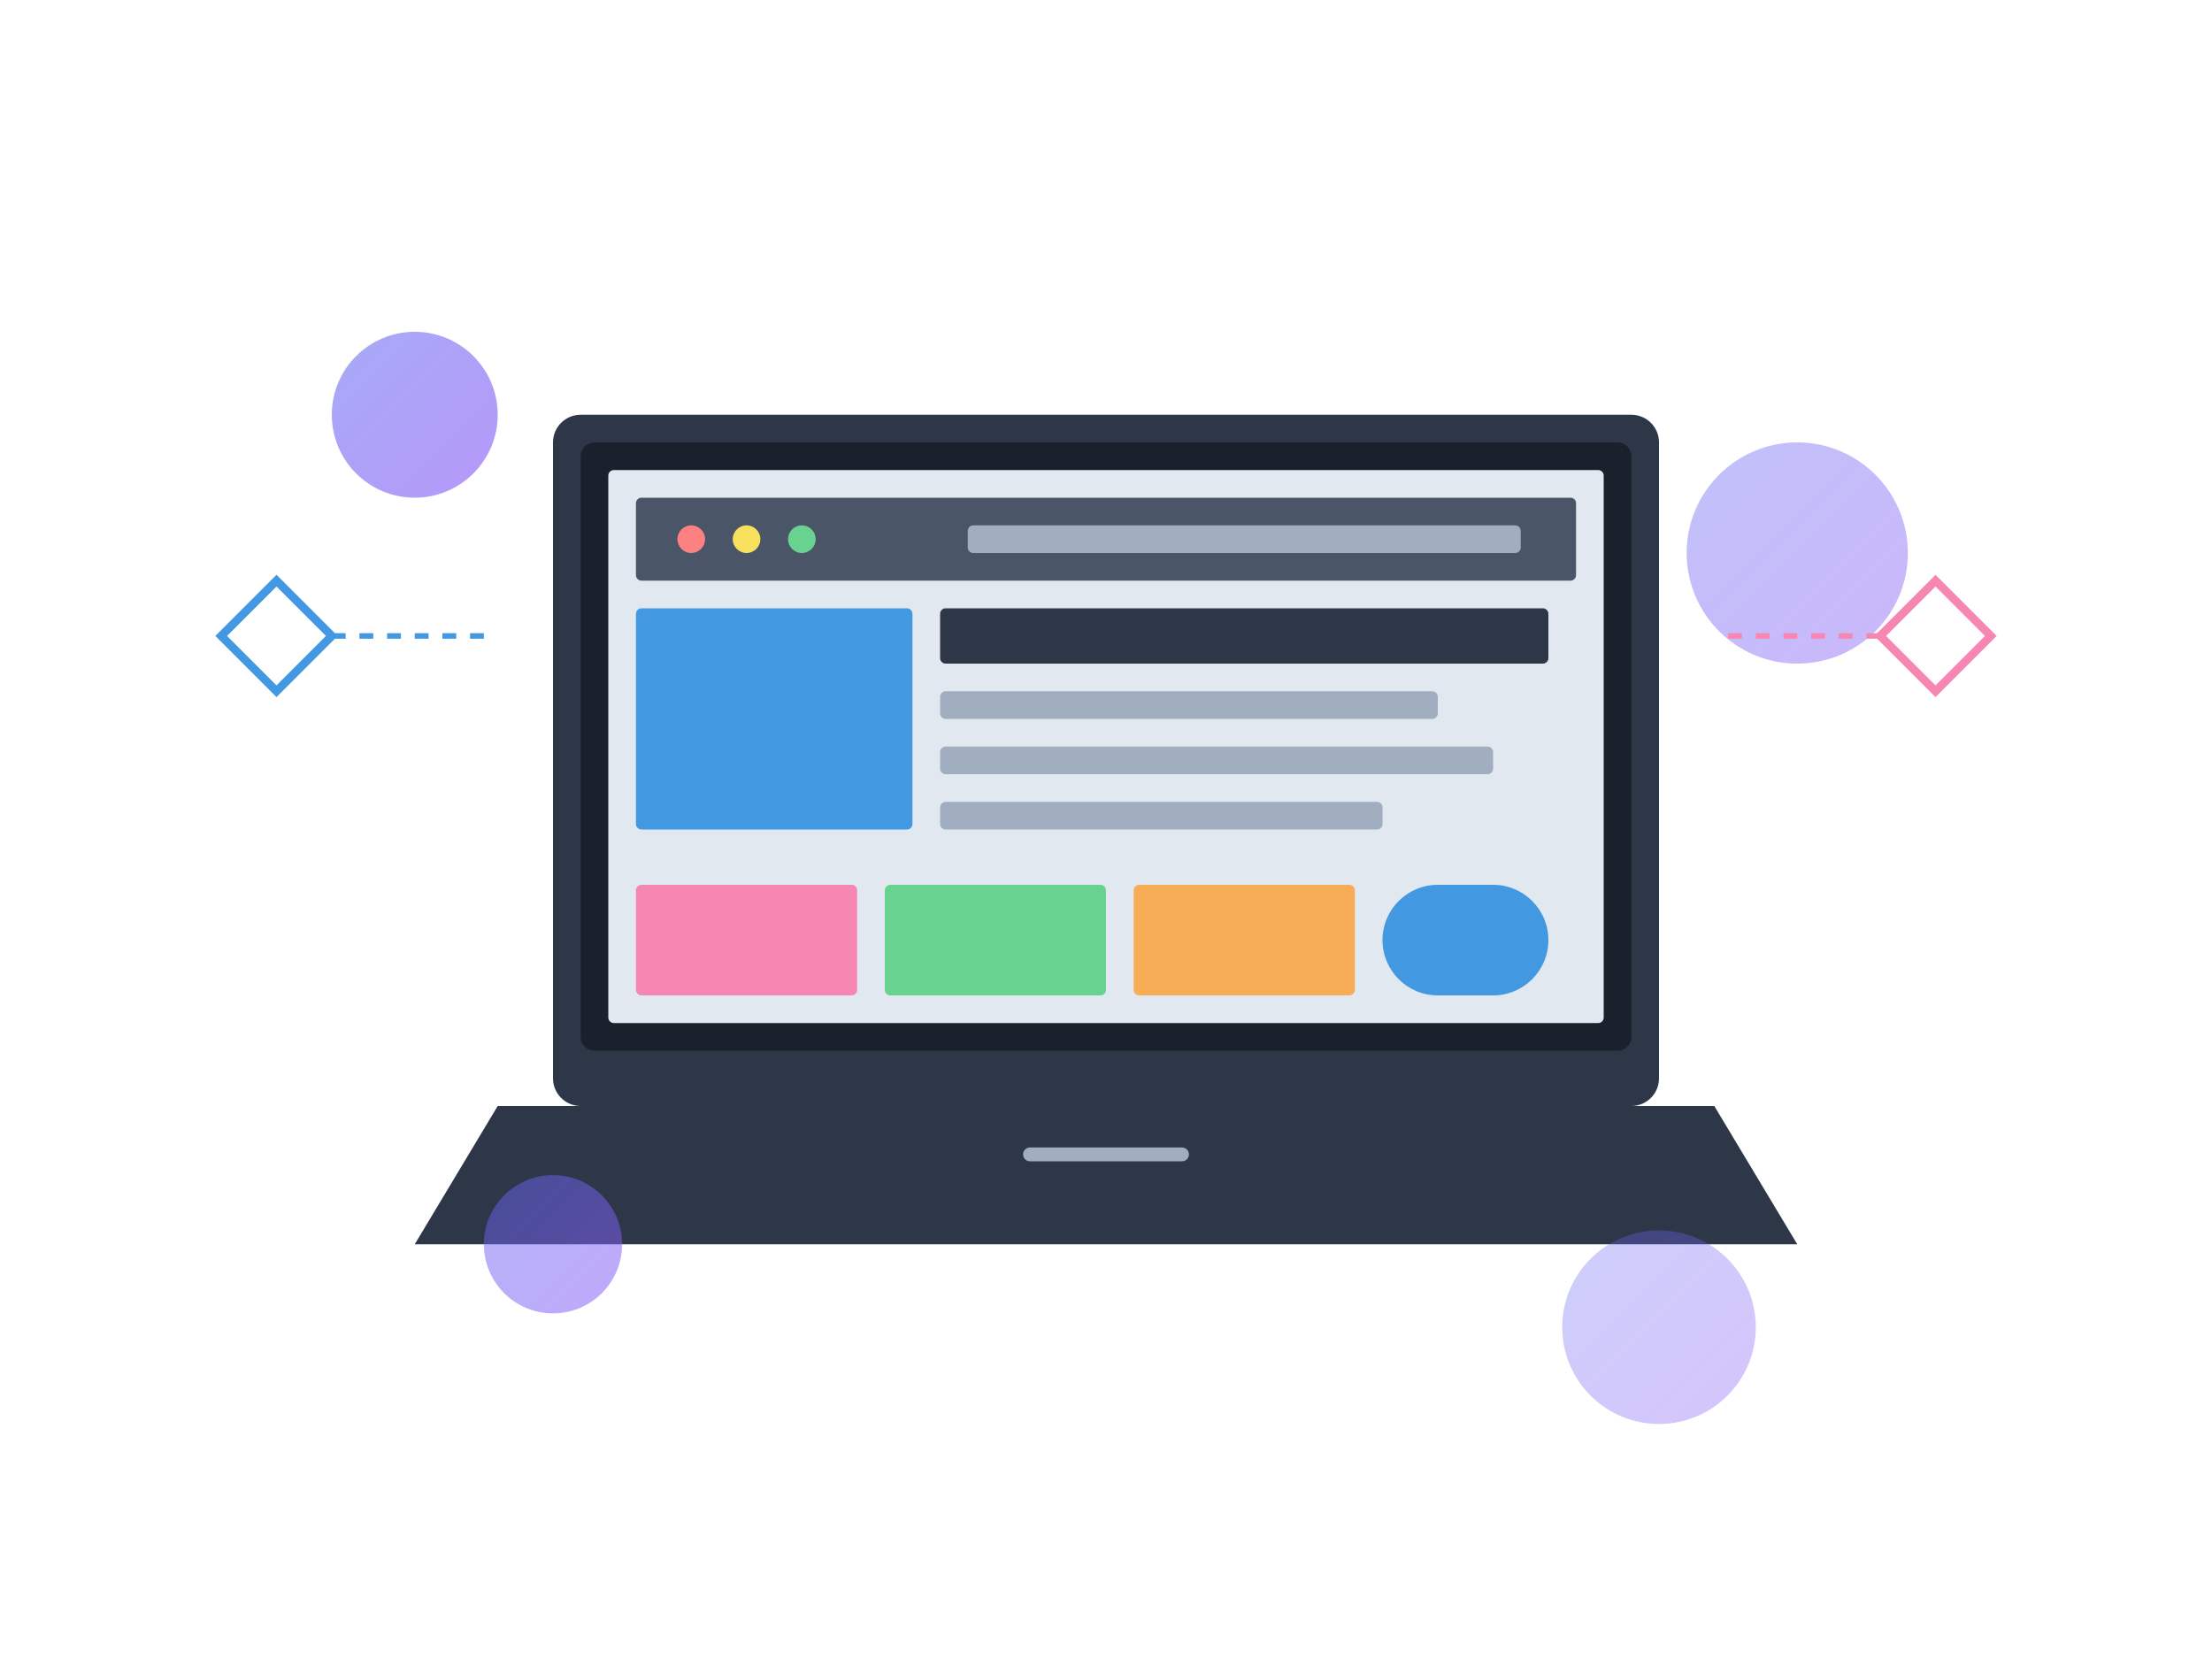
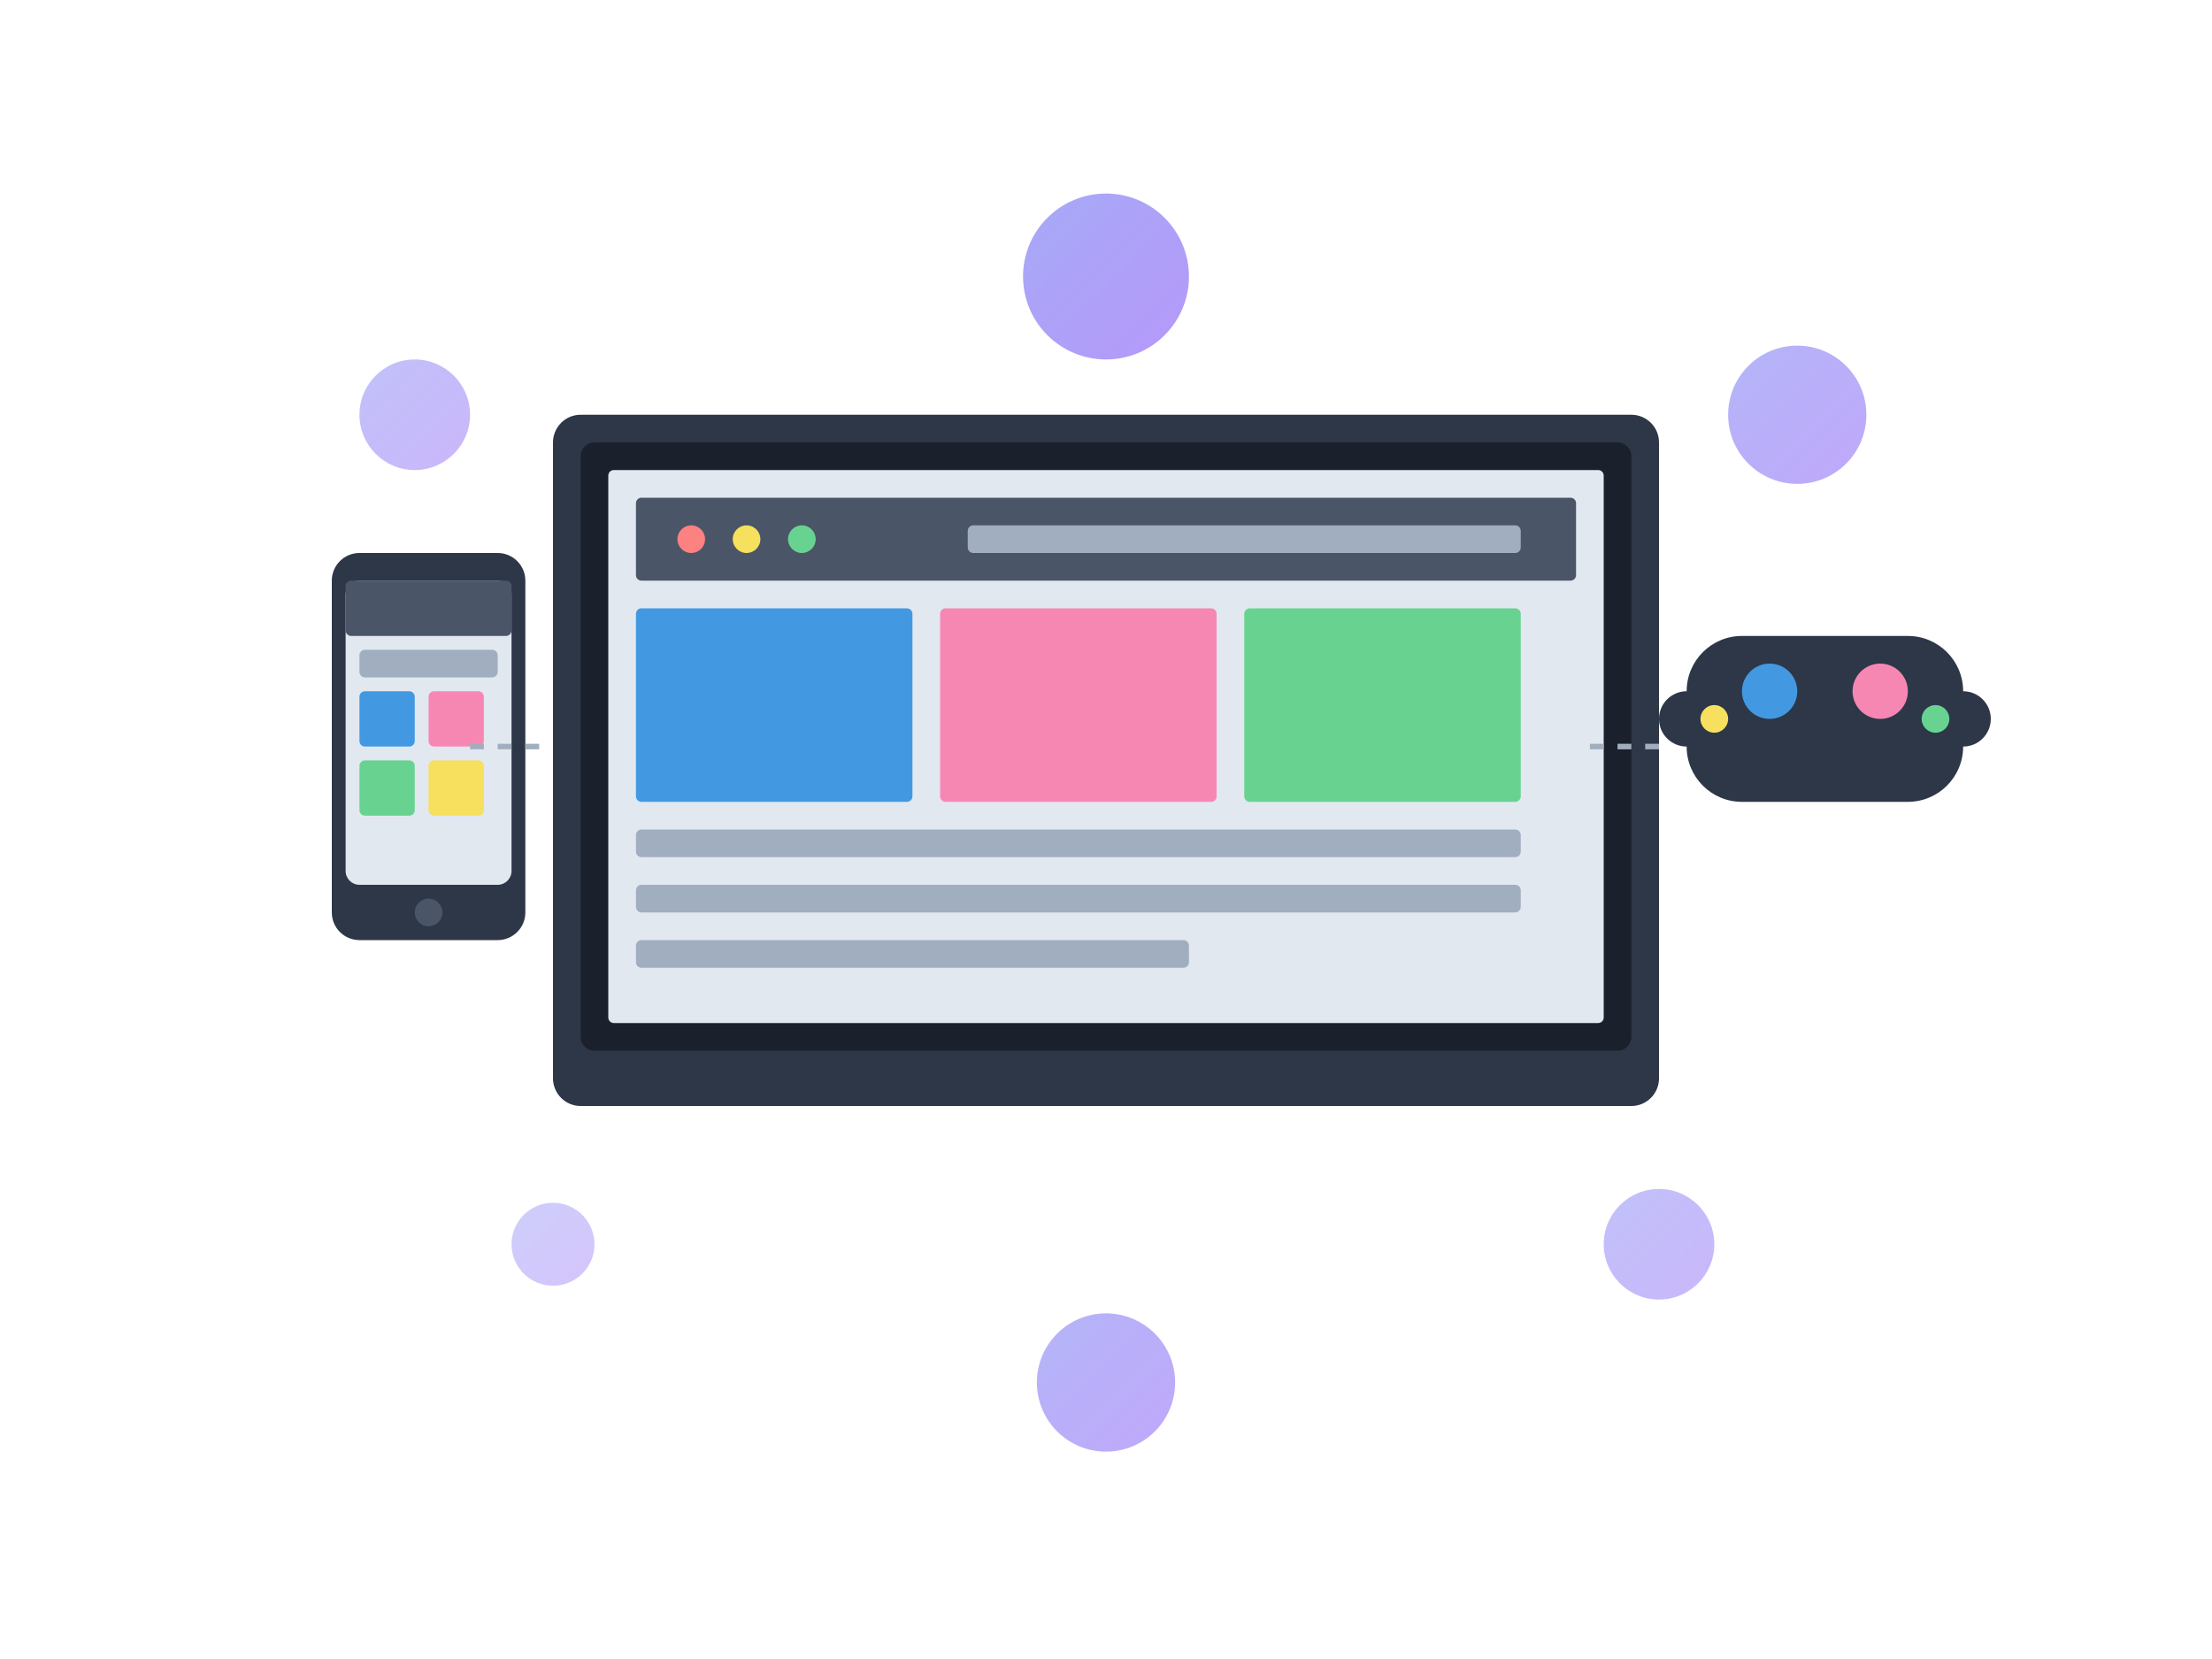
<svg xmlns="http://www.w3.org/2000/svg" width="800" height="600" viewBox="0 0 800 600">
  <defs>
    <linearGradient id="grad1" x1="0%" y1="0%" x2="100%" y2="100%">
      <stop offset="0%" style="stop-color:#6366F1;stop-opacity:0.8" />
      <stop offset="100%" style="stop-color:#8B5CF6;stop-opacity:0.9" />
    </linearGradient>
  </defs>
  <rect x="200" y="150" width="400" height="250" rx="10" ry="10" fill="#2D3748" />
  <rect x="210" y="160" width="380" height="220" rx="5" ry="5" fill="#1A202C" />
  <rect x="220" y="170" width="360" height="200" rx="2" ry="2" fill="#E2E8F0" />
  <rect x="230" y="180" width="340" height="30" rx="2" ry="2" fill="#4A5568" />
  <circle cx="250" cy="195" r="5" fill="#FC8181" />
  <circle cx="270" cy="195" r="5" fill="#F6E05E" />
  <circle cx="290" cy="195" r="5" fill="#68D391" />
  <rect x="350" y="190" width="200" height="10" rx="2" ry="2" fill="#A0AEC0" />
-   <rect x="230" y="220" width="100" height="80" rx="2" ry="2" fill="#4299E1" />
-   <rect x="340" y="220" width="220" height="20" rx="2" ry="2" fill="#2D3748" />
-   <rect x="340" y="250" width="180" height="10" rx="2" ry="2" fill="#A0AEC0" />
-   <rect x="340" y="270" width="200" height="10" rx="2" ry="2" fill="#A0AEC0" />
-   <rect x="340" y="290" width="160" height="10" rx="2" ry="2" fill="#A0AEC0" />
-   <rect x="230" y="320" width="80" height="40" rx="2" ry="2" fill="#F687B3" />
-   <rect x="320" y="320" width="80" height="40" rx="2" ry="2" fill="#68D391" />
-   <rect x="410" y="320" width="80" height="40" rx="2" ry="2" fill="#F6AD55" />
-   <rect x="500" y="320" width="60" height="40" rx="20" ry="20" fill="#4299E1" />
-   <path d="M180,400 L620,400 L650,450 L150,450 Z" fill="#2D3748" />
-   <rect x="370" y="415" width="60" height="5" rx="2.5" ry="2.5" fill="#A0AEC0" />
-   <circle cx="150" cy="150" r="30" fill="url(#grad1)" opacity="0.7" />
-   <circle cx="650" cy="200" r="40" fill="url(#grad1)" opacity="0.5" />
-   <circle cx="200" cy="450" r="25" fill="url(#grad1)" opacity="0.6" />
-   <circle cx="600" cy="480" r="35" fill="url(#grad1)" opacity="0.4" />
-   <path d="M100,250 L120,230 L100,210 L80,230 L100,250 Z" fill="none" stroke="#4299E1" stroke-width="3" />
-   <path d="M700,250 L680,230 L700,210 L720,230 L700,250 Z" fill="none" stroke="#F687B3" stroke-width="3" />
-   <line x1="120" y1="230" x2="180" y2="230" stroke="#4299E1" stroke-width="2" stroke-dasharray="5,5" />
-   <line x1="680" y1="230" x2="620" y2="230" stroke="#F687B3" stroke-width="2" stroke-dasharray="5,5" />
+   <rect x="230" y="220" width="100" height="70" rx="2" ry="2" fill="#4299E1" />
+   <rect x="340" y="220" width="100" height="70" rx="2" ry="2" fill="#F687B3" />
+   <rect x="450" y="220" width="100" height="70" rx="2" ry="2" fill="#68D391" />
+   <rect x="230" y="300" width="320" height="10" rx="2" ry="2" fill="#A0AEC0" />
+   <rect x="230" y="320" width="320" height="10" rx="2" ry="2" fill="#A0AEC0" />
+   <rect x="230" y="340" width="200" height="10" rx="2" ry="2" fill="#A0AEC0" />
+   <rect x="120" y="200" width="70" height="140" rx="10" ry="10" fill="#2D3748" />
+   <rect x="125" y="210" width="60" height="110" rx="5" ry="5" fill="#E2E8F0" />
+   <rect x="125" y="210" width="60" height="20" rx="2" ry="2" fill="#4A5568" />
+   <rect x="130" y="235" width="50" height="10" rx="2" ry="2" fill="#A0AEC0" />
+   <rect x="130" y="250" width="20" height="20" rx="2" ry="2" fill="#4299E1" />
+   <rect x="155" y="250" width="20" height="20" rx="2" ry="2" fill="#F687B3" />
+   <rect x="130" y="275" width="20" height="20" rx="2" ry="2" fill="#68D391" />
+   <rect x="155" y="275" width="20" height="20" rx="2" ry="2" fill="#F6E05E" />
+   <circle cx="155" cy="330" r="5" fill="#4A5568" />
+   <rect x="610" y="230" width="100" height="60" rx="20" ry="20" fill="#2D3748" />
+   <rect x="600" y="250" width="120" height="20" rx="10" ry="10" fill="#2D3748" />
+   <circle cx="640" cy="250" r="10" fill="#4299E1" />
+   <circle cx="680" cy="250" r="10" fill="#F687B3" />
+   <circle cx="620" cy="260" r="5" fill="#F6E05E" />
+   <circle cx="700" cy="260" r="5" fill="#68D391" />
+   <path d="M170 270 C 180 270, 190 270, 200 270" stroke="#A0AEC0" stroke-width="2" fill="none" stroke-dasharray="5,5" />
+   <path d="M600 270 C 590 270, 580 270, 570 270" stroke="#A0AEC0" stroke-width="2" fill="none" stroke-dasharray="5,5" />
+   <circle cx="400" cy="100" r="30" fill="url(#grad1)" opacity="0.7" />
+   <circle cx="150" cy="150" r="20" fill="url(#grad1)" opacity="0.5" />
+   <circle cx="650" cy="150" r="25" fill="url(#grad1)" opacity="0.6" />
+   <circle cx="200" cy="450" r="15" fill="url(#grad1)" opacity="0.4" />
+   <circle cx="600" cy="450" r="20" fill="url(#grad1)" opacity="0.5" />
+   <circle cx="400" cy="500" r="25" fill="url(#grad1)" opacity="0.6" />
</svg>
